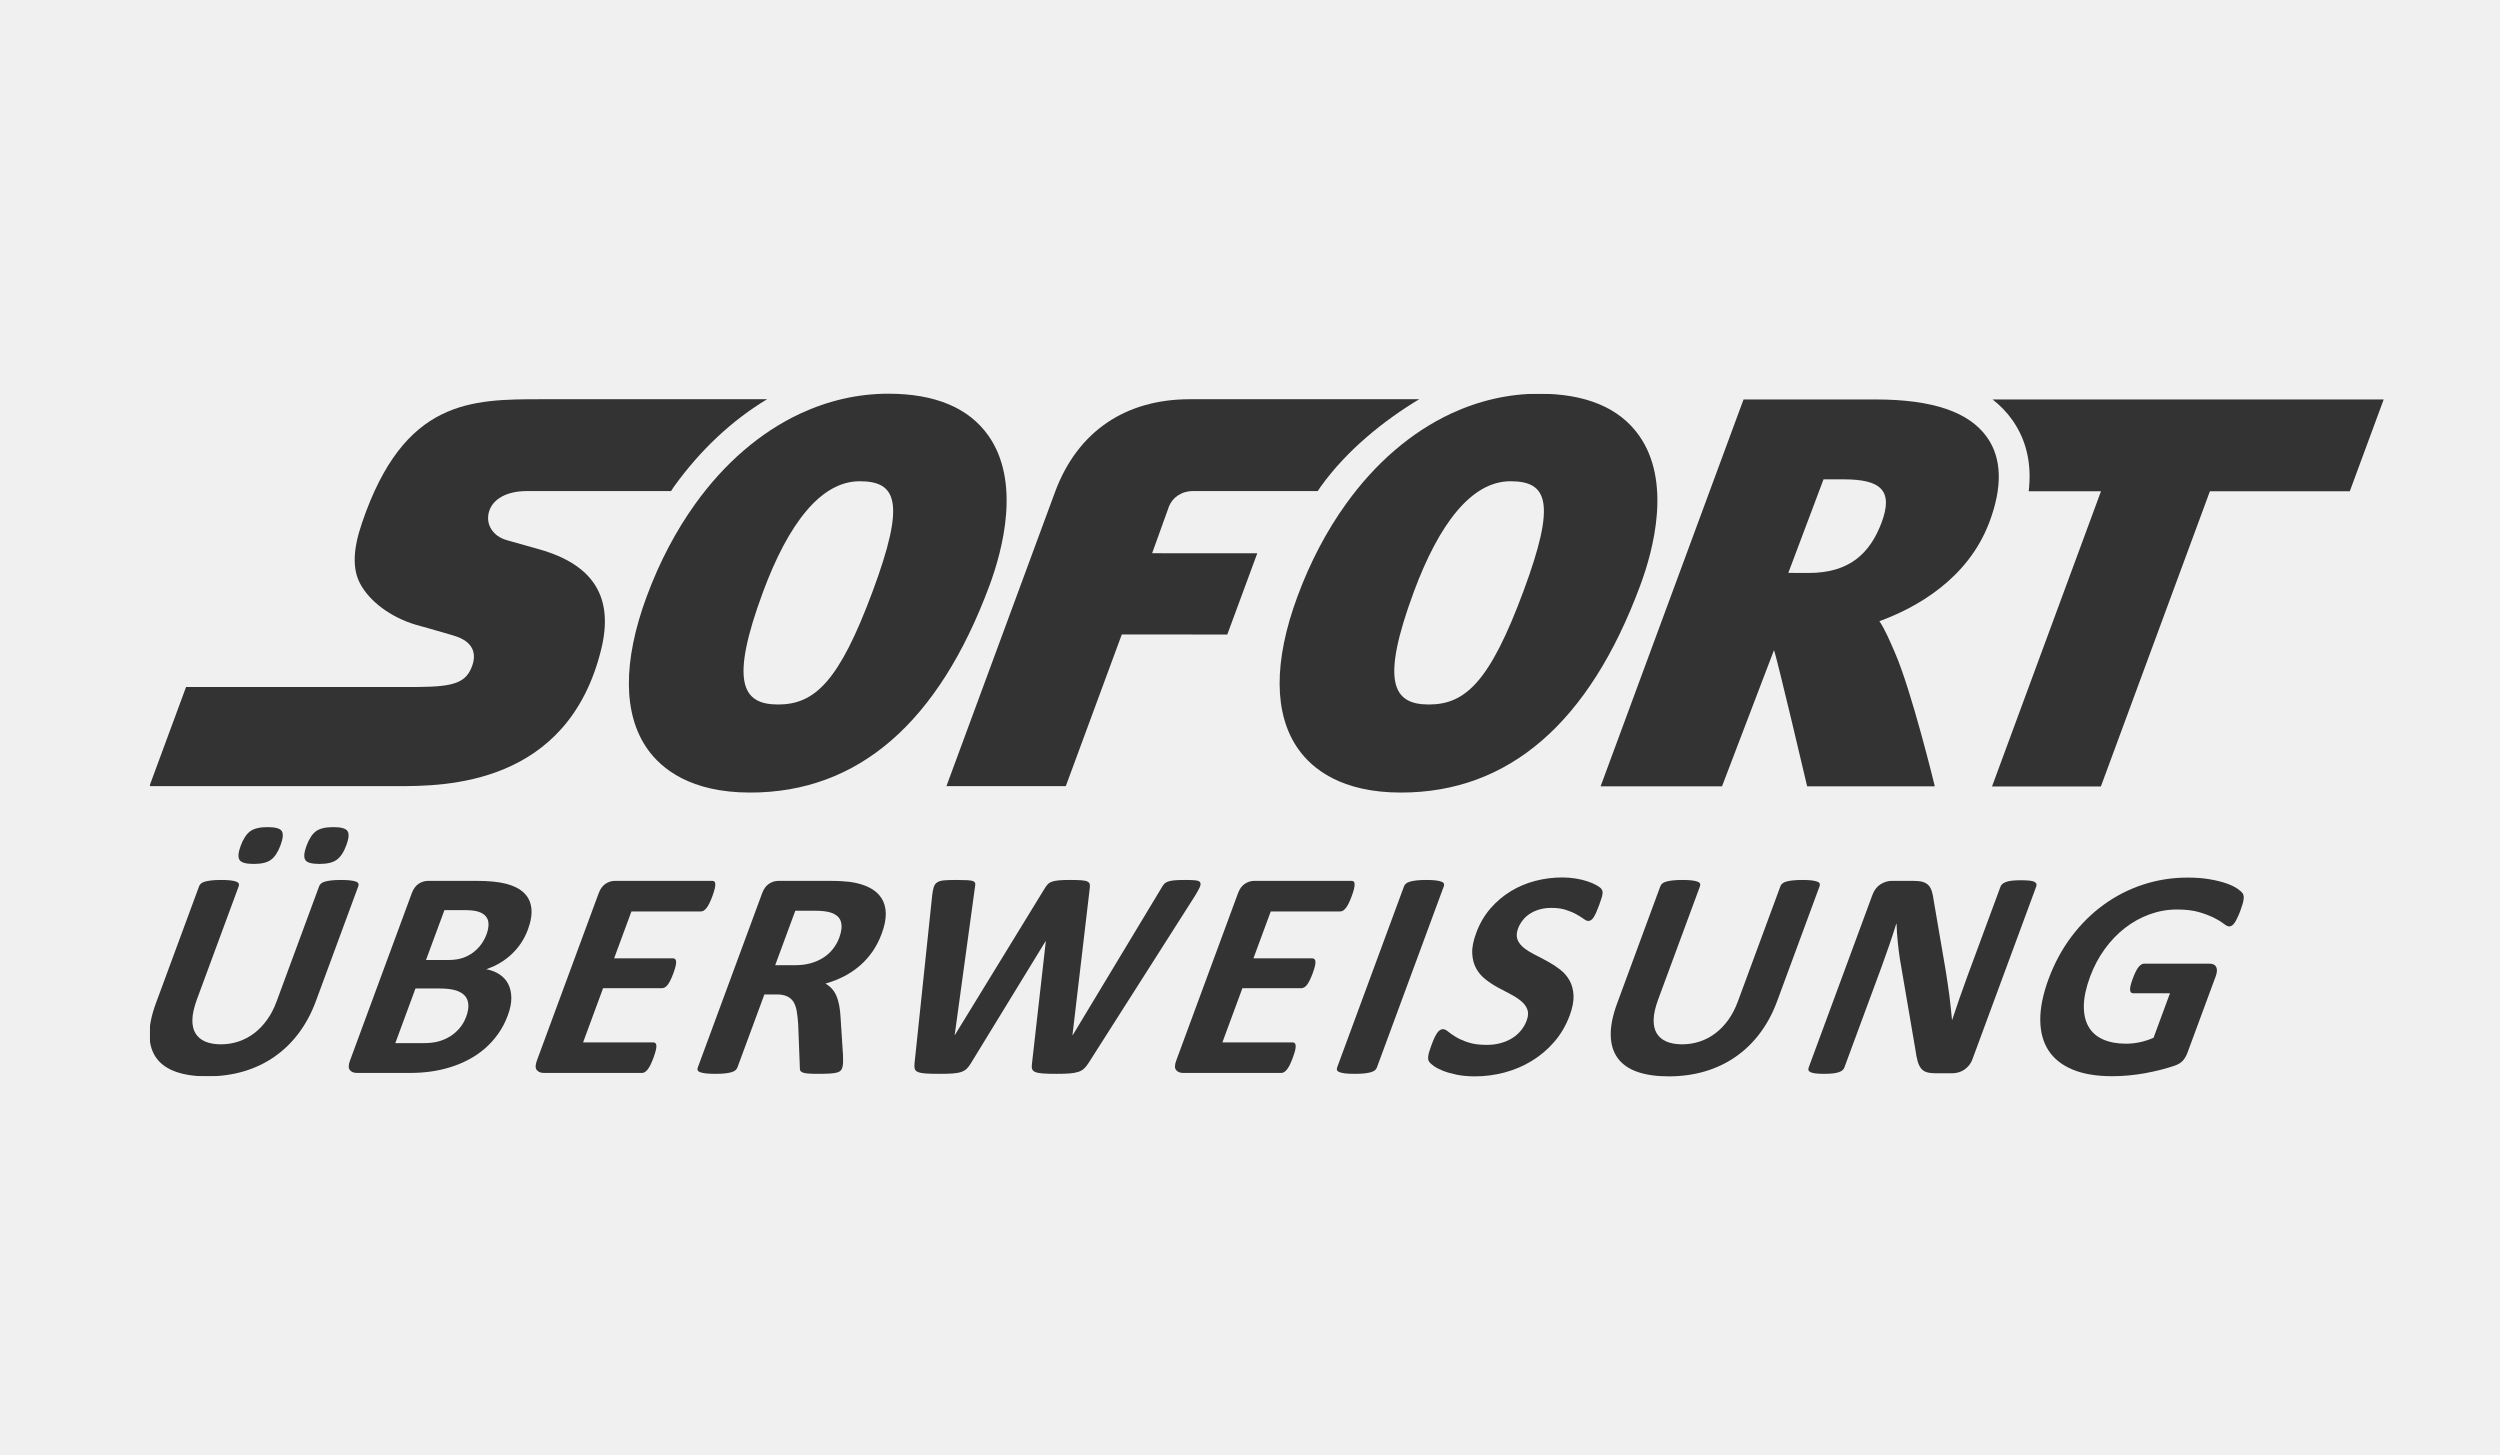
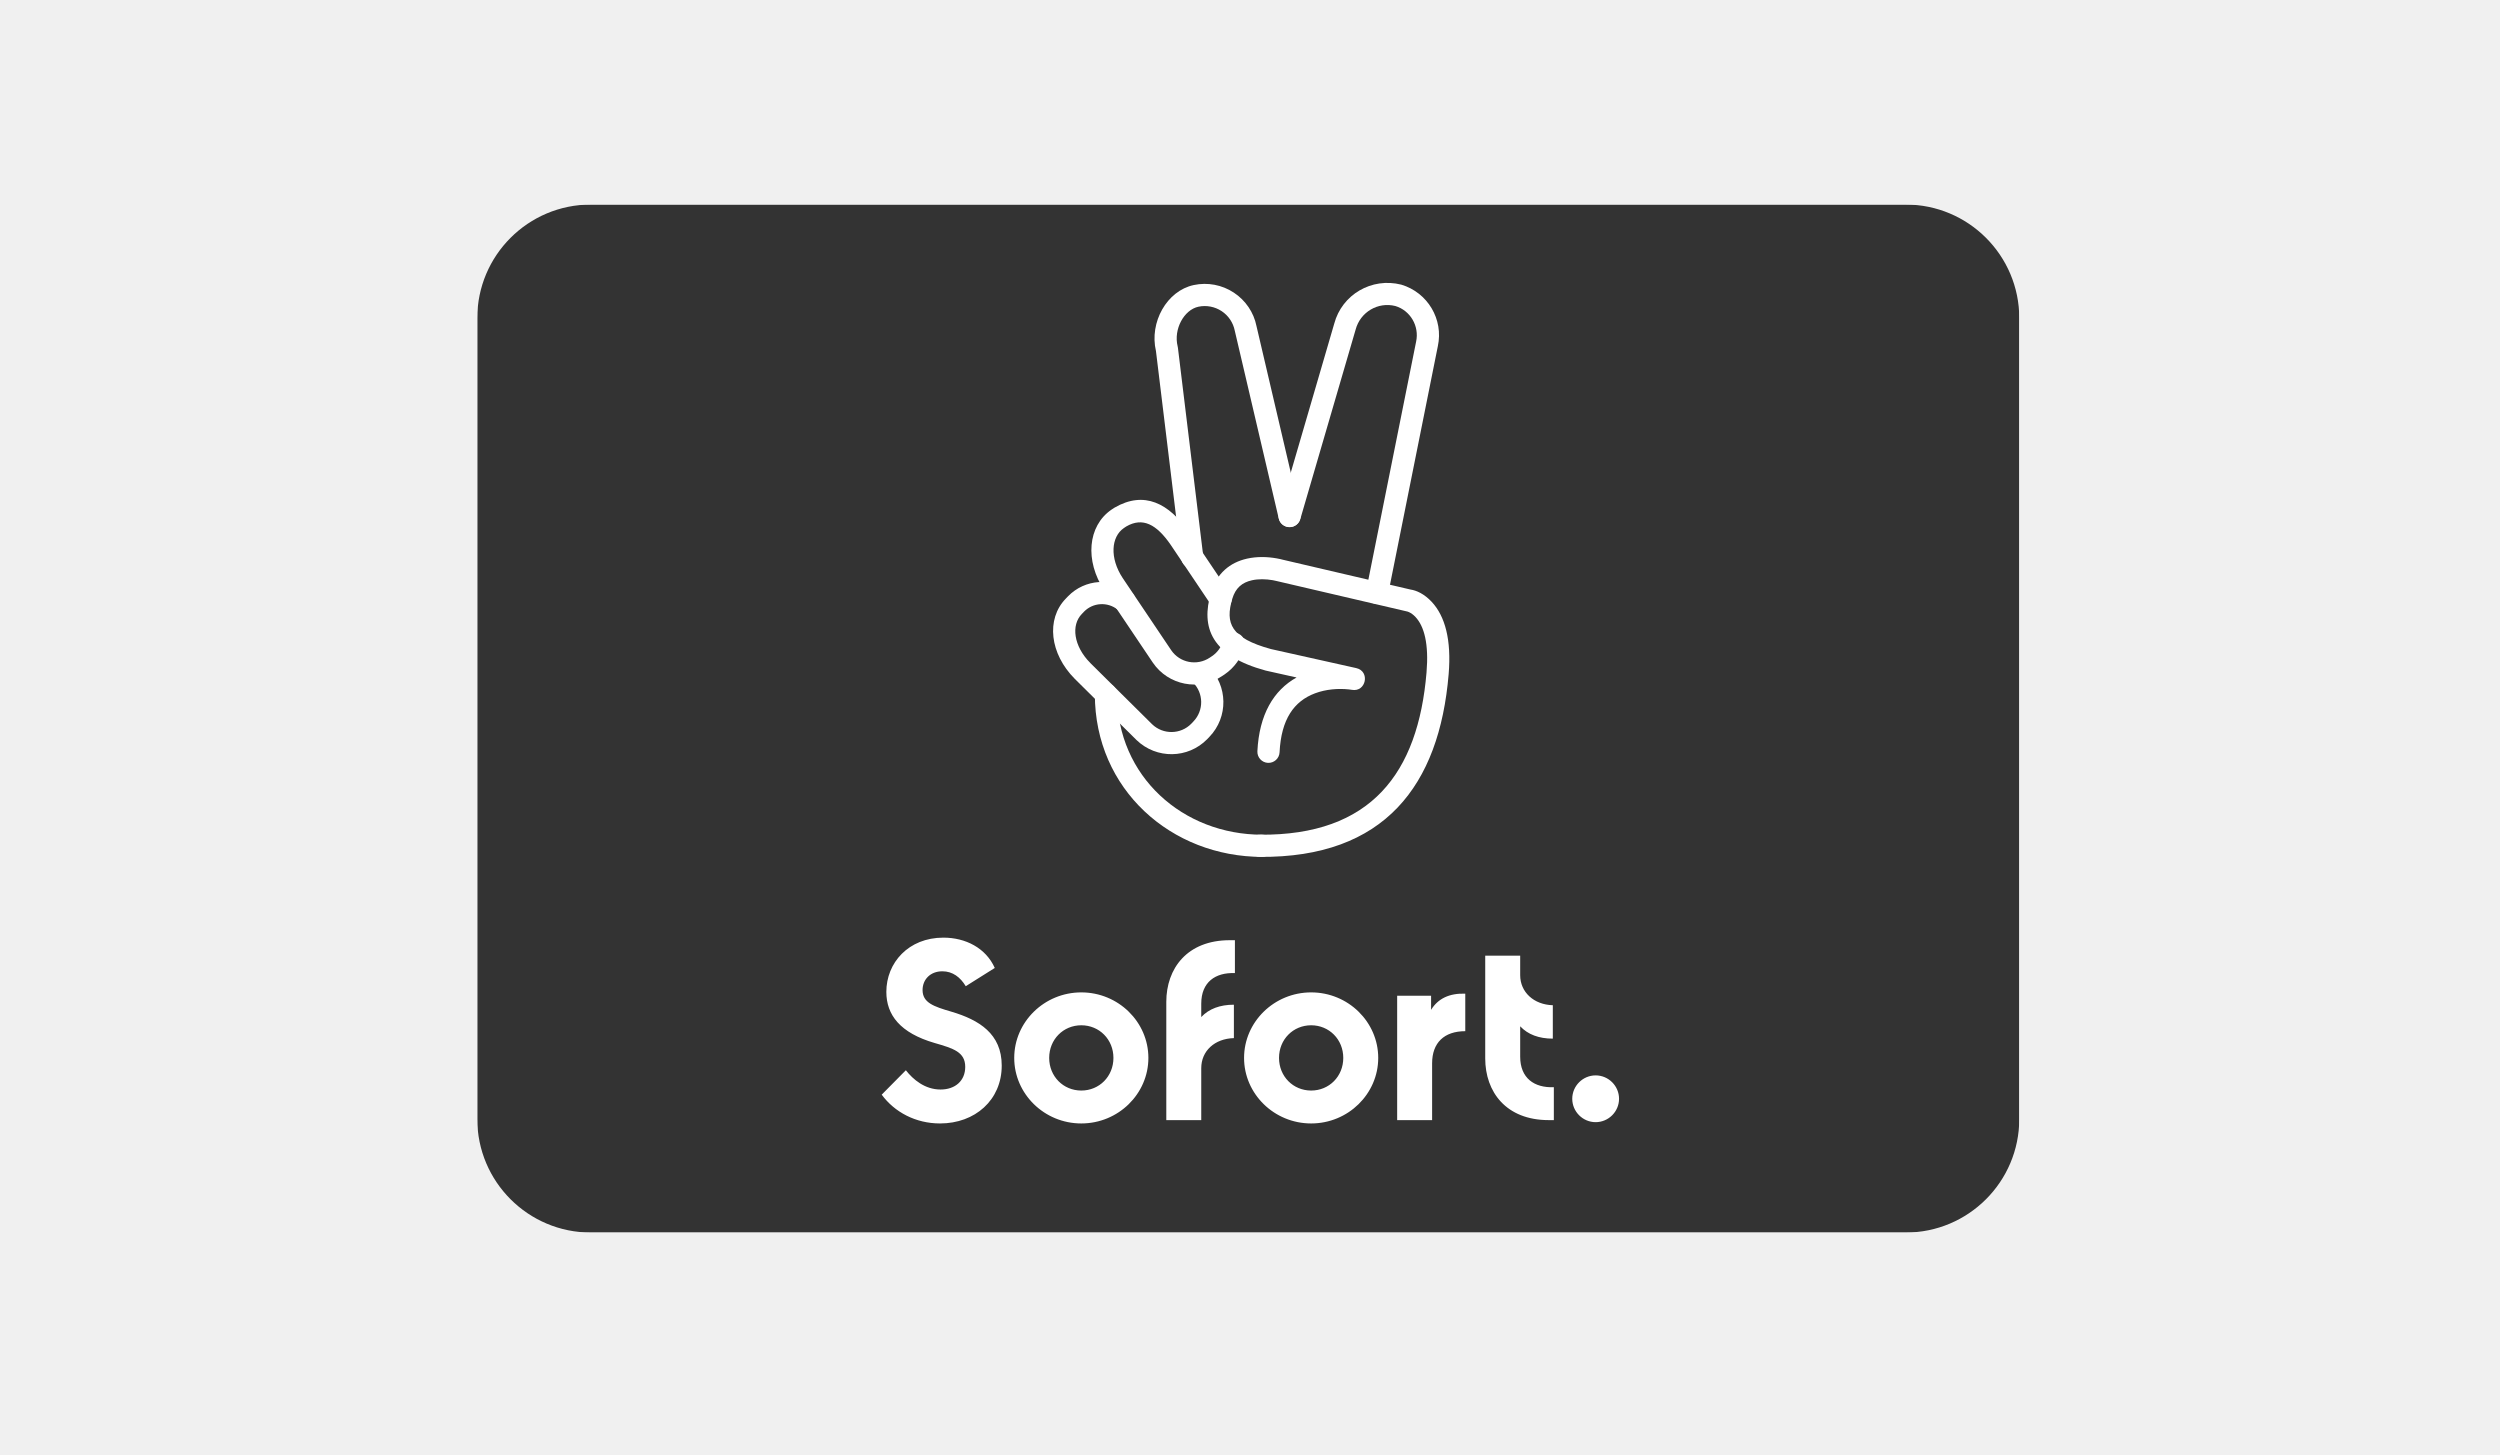
<svg xmlns="http://www.w3.org/2000/svg" xmlns:xlink="http://www.w3.org/1999/xlink" width="110px" height="64px" viewBox="0 0 110 64" version="1.1">
  <defs>
-     <polygon id="path-1" points="0.021 0.043 98.308 0.043 98.308 30.08 0.021 30.08" />
-     <polygon id="path-3" points="0.021 0.043 98.308 0.043 98.308 30.08 0.021 30.08" />
-     <polygon id="path-5" points="0.021 0.043 98.308 0.043 98.308 30.08 0.021 30.08" />
-     <polygon id="path-7" points="0.021 0.043 98.308 0.043 98.308 30.08 0.021 30.08" />
+     <rect id="path-1" x="0" y="0" width="67.848" height="45.232" rx="5" />
  </defs>
  <g id="Others" stroke="none" stroke-width="1" fill="none" fill-rule="evenodd">
    <g id="sofort-dark">
-       <g id="sofort" transform="translate(6.575, 17.28)">
-         <path d="M81.098,0.296 C81.436,0.56 81.727,0.86 81.97,1.204 C82.591,2.087 82.829,3.135 82.688,4.337 L85.868,4.337 L81.074,17.324 L85.864,17.324 L90.66,4.337 L96.815,4.337 L98.308,0.296 L81.098,0.296" id="Fill-1" fill="#333333" />
-         <g id="Group-5">
-           <g id="Fill-2-Clipped">
-             <mask id="mask-2" fill="white">
-               <use xlink:href="#path-1" />
-             </mask>
-             <g id="path-1" />
-             <path d="M76.21,5.726 C75.697,7.088 74.776,7.929 73.024,7.929 L73.017,7.929 L72.111,7.927 L73.66,3.811 L74.542,3.811 C76.154,3.811 76.756,4.276 76.21,5.726 L76.21,5.726 Z M80.858,1.965 C80.07,0.847 78.467,0.298 75.955,0.296 L70.141,0.296 L63.851,17.32 L69.193,17.32 L71.48,11.328 C71.592,11.574 72.94,17.32 72.94,17.32 L78.557,17.32 C78.557,17.32 77.535,13.098 76.783,11.392 C76.591,10.955 76.389,10.463 76.12,10.052 C77.706,9.471 80.005,8.223 80.957,5.696 C81.542,4.142 81.508,2.887 80.858,1.965 L80.858,1.965 Z" id="Fill-2" fill="#333333" mask="url(#mask-2)" />
-           </g>
-           <g id="Fill-4-Clipped">
-             <mask id="mask-4" fill="white">
-               <use xlink:href="#path-3" />
-             </mask>
-             <g id="path-1" />
-             <path d="M27.177,0.286 L17.273,0.286 C15.711,0.286 14.195,0.286 12.835,0.966 C11.476,1.646 10.277,3.006 9.353,5.727 C9.153,6.312 9.047,6.815 9.033,7.253 C9.019,7.692 9.096,8.065 9.265,8.389 C9.473,8.784 9.809,9.157 10.231,9.47 C10.653,9.784 11.158,10.04 11.701,10.203 C11.722,10.208 12.008,10.289 12.354,10.386 C12.699,10.484 13.103,10.601 13.358,10.677 C13.508,10.722 13.672,10.781 13.821,10.869 C13.971,10.957 14.104,11.074 14.189,11.236 C14.244,11.344 14.274,11.461 14.277,11.587 C14.281,11.714 14.259,11.851 14.208,11.995 C14.082,12.365 13.889,12.603 13.523,12.749 C13.158,12.894 12.62,12.941 11.803,12.947 L1.612,12.947 L0,17.31 L10.909,17.31 C11.936,17.31 13.813,17.31 15.616,16.554 C17.42,15.799 19.15,14.289 19.883,11.269 C20.158,10.134 20.073,9.209 19.621,8.483 C19.168,7.757 18.35,7.23 17.159,6.892 C17.159,6.892 16.892,6.816 16.577,6.728 C16.265,6.639 15.904,6.538 15.719,6.485 C15.414,6.399 15.18,6.225 15.041,6.003 C14.903,5.783 14.861,5.514 14.94,5.239 C15.022,4.954 15.22,4.726 15.506,4.569 C15.793,4.413 16.17,4.327 16.61,4.327 L22.951,4.327 C22.996,4.263 23.036,4.194 23.081,4.131 C24.24,2.516 25.641,1.209 27.177,0.286" id="Fill-4" fill="#333333" mask="url(#mask-4)" />
+       <g id="sofort" transform="translate(21, 9)">
+         <g id="Clipped">
+           <mask id="mask-2" fill="white">
+             <use xlink:href="#path-1" />
+           </mask>
+           <g id="-now-a" />
+           <g id="Group" mask="url(#mask-2)" fill-rule="nonzero" fill="#333333">
+             <rect id="Rectangle-path" x="0" y="0" width="67.848" height="45.232" />
          </g>
        </g>
-         <path d="M31.829,8.719 C30.349,12.713 29.274,13.718 27.657,13.718 L27.654,13.718 C26.079,13.716 25.527,12.734 27,8.759 C28.102,5.792 29.527,3.895 31.252,3.895 L31.253,3.895 C32.894,3.896 33.27,4.834 31.829,8.719 L31.829,8.719 Z M36.909,1.881 C36.046,0.663 34.569,0.044 32.513,0.043 C31.168,0.043 29.864,0.348 28.64,0.916 C26.89,1.732 25.304,3.094 24.009,4.901 C23.168,6.074 22.448,7.433 21.884,8.954 C20.821,11.823 20.832,14.152 21.92,15.687 C22.536,16.554 23.817,17.59 26.422,17.593 L26.431,17.593 C31.177,17.593 34.72,14.527 36.963,8.481 C37.555,6.881 38.337,3.896 36.909,1.881 L36.909,1.881 Z" id="Fill-6" fill="#333333" />
-         <path d="M55.871,0.286 L45.777,0.286 C42.955,0.286 40.854,1.693 39.862,4.327 L35.068,17.31 L40.32,17.31 L42.784,10.636 L47.425,10.639 L48.745,7.065 L44.119,7.062 L44.864,4.992 C45.019,4.621 45.39,4.326 45.933,4.326 C46.236,4.326 49.643,4.327 51.406,4.328 C51.452,4.264 51.492,4.194 51.537,4.131 C52.695,2.516 54.335,1.209 55.871,0.286" id="Fill-7" fill="#333333" />
-         <g id="Group-11">
-           <g id="Fill-8-Clipped">
-             <mask id="mask-6" fill="white">
-               <use xlink:href="#path-5" />
-             </mask>
-             <g id="path-3" />
-             <path d="M60.462,8.719 C58.982,12.713 57.908,13.718 56.291,13.718 L56.288,13.718 C54.711,13.716 54.161,12.734 55.634,8.759 C56.734,5.792 58.161,3.895 59.885,3.895 L59.888,3.895 C61.527,3.896 61.903,4.834 60.462,8.719 L60.462,8.719 Z M65.542,1.881 C64.678,0.663 63.202,0.044 61.145,0.043 C59.802,0.043 58.497,0.348 57.274,0.916 C55.524,1.732 53.938,3.094 52.643,4.901 C51.801,6.074 51.081,7.433 50.517,8.954 C49.453,11.823 49.466,14.152 50.554,15.687 C51.17,16.554 52.45,17.59 55.057,17.593 L55.064,17.593 C59.811,17.593 63.354,14.527 65.595,8.481 C66.19,6.881 66.97,3.896 65.542,1.881 L65.542,1.881 Z" id="Fill-8" fill="#333333" mask="url(#mask-6)" />
-           </g>
-           <g id="Fill-10-Clipped">
-             <mask id="mask-8" fill="white">
-               <use xlink:href="#path-7" />
-             </mask>
-             <g id="path-3" />
-             <path d="M8.664,19.91 C8.551,20.215 8.41,20.428 8.242,20.55 C8.073,20.673 7.819,20.733 7.478,20.733 C7.138,20.733 6.931,20.675 6.857,20.557 C6.784,20.439 6.802,20.233 6.911,19.936 C7.025,19.628 7.165,19.413 7.331,19.292 C7.497,19.174 7.749,19.113 8.09,19.113 C8.43,19.113 8.638,19.171 8.715,19.286 C8.792,19.402 8.775,19.61 8.664,19.91 L8.664,19.91 Z M5.768,19.91 C5.655,20.215 5.515,20.428 5.349,20.55 C5.182,20.673 4.929,20.733 4.589,20.733 C4.249,20.733 4.041,20.675 3.965,20.557 C3.889,20.439 3.906,20.233 4.015,19.936 C4.129,19.628 4.271,19.413 4.438,19.292 C4.606,19.174 4.858,19.113 5.194,19.113 C5.538,19.113 5.748,19.171 5.822,19.286 C5.897,19.402 5.879,19.61 5.768,19.91 L5.768,19.91 Z M7.319,26.782 C7.128,27.3 6.879,27.764 6.573,28.173 C6.268,28.583 5.912,28.929 5.507,29.211 C5.103,29.495 4.652,29.71 4.155,29.858 C3.658,30.005 3.123,30.08 2.549,30.08 C2.01,30.08 1.55,30.014 1.172,29.881 C0.792,29.748 0.504,29.546 0.307,29.276 C0.111,29.006 0.009,28.67 0,28.267 C-0.007,27.865 0.088,27.394 0.288,26.854 L2.186,21.713 C2.203,21.67 2.23,21.63 2.269,21.596 C2.308,21.561 2.366,21.532 2.443,21.511 C2.52,21.489 2.616,21.471 2.731,21.458 C2.846,21.445 2.99,21.438 3.162,21.438 C3.33,21.438 3.467,21.445 3.572,21.458 C3.678,21.471 3.76,21.489 3.818,21.511 C3.877,21.532 3.914,21.561 3.929,21.596 C3.945,21.63 3.946,21.67 3.929,21.713 L2.086,26.703 C1.963,27.039 1.897,27.33 1.89,27.575 C1.883,27.822 1.929,28.025 2.026,28.186 C2.124,28.347 2.266,28.468 2.455,28.549 C2.644,28.629 2.873,28.67 3.143,28.67 C3.417,28.67 3.677,28.628 3.924,28.545 C4.171,28.462 4.4,28.342 4.608,28.183 C4.817,28.024 5.006,27.828 5.173,27.595 C5.341,27.362 5.48,27.097 5.589,26.801 L7.468,21.713 C7.484,21.67 7.511,21.63 7.551,21.596 C7.59,21.561 7.647,21.532 7.721,21.511 C7.796,21.489 7.892,21.471 8.009,21.458 C8.127,21.445 8.269,21.438 8.437,21.438 C8.605,21.438 8.741,21.445 8.844,21.458 C8.948,21.471 9.029,21.489 9.087,21.511 C9.146,21.532 9.181,21.561 9.194,21.596 C9.208,21.63 9.207,21.67 9.191,21.713 L7.319,26.782 L7.319,26.782 Z" id="Fill-10" fill="#333333" mask="url(#mask-8)" />
-           </g>
+         <path d="M20.362,40.432 C21.9,40.432 23.076,39.403 23.076,37.887 C23.076,36.485 22.081,35.875 20.859,35.513 C20.079,35.286 19.593,35.117 19.593,34.563 C19.593,34.099 19.932,33.737 20.464,33.737 C20.916,33.737 21.255,33.997 21.493,34.393 L22.77,33.59 C22.375,32.708 21.481,32.256 20.509,32.256 C18.971,32.256 17.999,33.364 17.999,34.642 C17.999,35.66 18.609,36.451 20.124,36.892 C20.95,37.13 21.47,37.288 21.47,37.944 C21.47,38.554 21.029,38.939 20.384,38.939 C19.695,38.939 19.175,38.498 18.858,38.091 L17.795,39.165 C18.36,39.934 19.288,40.432 20.362,40.432 Z M26.577,40.432 C24.949,40.432 23.626,39.131 23.626,37.548 C23.626,35.965 24.949,34.665 26.577,34.665 C28.206,34.665 29.529,35.965 29.529,37.548 C29.529,39.131 28.206,40.432 26.577,40.432 Z M26.577,38.984 C27.369,38.984 27.991,38.362 27.991,37.548 C27.991,36.734 27.369,36.112 26.577,36.112 C25.786,36.112 25.164,36.734 25.164,37.548 C25.164,38.362 25.786,38.984 26.577,38.984 Z M33.336,33.816 L33.336,32.369 L33.11,32.369 C31.233,32.369 30.317,33.613 30.317,35.083 L30.317,40.285 L31.855,40.285 L31.855,38 C31.855,37.243 32.443,36.7 33.291,36.677 L33.291,35.207 C32.68,35.207 32.194,35.388 31.855,35.75 L31.855,35.162 C31.855,34.212 32.476,33.783 33.336,33.816 Z M36.691,40.432 C35.062,40.432 33.739,39.131 33.739,37.548 C33.739,35.965 35.062,34.665 36.691,34.665 C38.319,34.665 39.642,35.965 39.642,37.548 C39.642,39.131 38.319,40.432 36.691,40.432 Z M36.691,38.984 C37.482,38.984 38.104,38.362 38.104,37.548 C38.104,36.734 37.482,36.112 36.691,36.112 C35.899,36.112 35.277,36.734 35.277,37.548 C35.277,38.362 35.899,38.984 36.691,38.984 Z M41.968,35.433 L41.968,34.812 L40.475,34.812 L40.475,40.285 L42.013,40.285 L42.013,37.786 C42.013,36.881 42.544,36.372 43.472,36.372 L43.472,34.721 C42.77,34.698 42.273,34.936 41.968,35.433 Z M45.888,37.492 L45.888,36.157 C46.227,36.519 46.713,36.7 47.324,36.7 L47.324,35.23 C46.487,35.207 45.888,34.653 45.888,33.907 L45.888,33.048 L44.35,33.048 L44.35,37.571 C44.35,39.041 45.266,40.285 47.143,40.285 L47.369,40.285 L47.369,38.837 C46.51,38.871 45.888,38.441 45.888,37.492 Z M49.208,40.375 C49.774,40.375 50.238,39.911 50.238,39.346 C50.238,38.781 49.774,38.317 49.208,38.317 C48.643,38.317 48.179,38.781 48.179,39.346 C48.179,39.911 48.643,40.375 49.208,40.375 Z" id="Shape" fill="#FFFFFF" fill-rule="nonzero" />
+         <g id="Group" transform="translate(24.73616, 2.82699)" fill-rule="nonzero" fill="#FFFFFF">
+           <path d="M6.75,18.196 C7.229,18.667 7.239,19.435 6.773,19.919 L6.68,20.017 C6.213,20.494 5.441,20.506 4.956,20.039 L2.242,17.35 C1.495,16.6 1.388,15.676 1.864,15.188 L1.959,15.088 C2.351,14.685 2.989,14.642 3.435,14.993 C3.647,15.159 3.954,15.123 4.121,14.911 C4.287,14.7 4.251,14.393 4.039,14.226 C3.2,13.566 1.998,13.646 1.255,14.412 L1.16,14.511 C0.279,15.416 0.456,16.94 1.553,18.041 L4.273,20.737 C5.15,21.581 6.536,21.56 7.382,20.695 L7.478,20.594 C8.314,19.727 8.296,18.347 7.435,17.5 C7.243,17.311 6.934,17.314 6.745,17.506 C6.556,17.698 6.558,18.007 6.75,18.196 Z M5.126,3.62 L6.237,12.753 C6.269,13.021 6.513,13.211 6.78,13.179 C7.048,13.146 7.239,12.903 7.206,12.636 L6.092,3.474 L6.081,3.415 C5.891,2.655 6.363,1.804 6.993,1.669 C7.346,1.594 7.714,1.664 8.015,1.862 C8.316,2.06 8.524,2.371 8.594,2.725 L10.528,10.987 C10.589,11.25 10.852,11.412 11.114,11.351 C11.377,11.29 11.54,11.027 11.479,10.765 L9.549,2.52 C9.432,1.926 9.072,1.39 8.552,1.048 C8.033,0.705 7.398,0.585 6.789,0.715 C5.605,0.967 4.828,2.354 5.126,3.62 Z" id="Shape" />
+           <path d="M15.333,14.353 L17.529,3.404 C17.784,2.226 17.083,1.043 15.919,0.697 C14.616,0.368 13.31,1.135 12.97,2.414 L10.539,10.744 C10.463,11.003 10.612,11.274 10.871,11.349 C11.13,11.424 11.401,11.276 11.476,11.017 L13.911,2.676 C14.117,1.902 14.895,1.445 15.66,1.638 C16.315,1.833 16.721,2.518 16.573,3.205 L14.375,14.161 C14.322,14.425 14.494,14.682 14.758,14.735 C15.022,14.788 15.28,14.617 15.333,14.353 Z M9.802,24.9 C6.321,24.9 3.414,22.347 3.414,18.718 C3.414,18.449 3.195,18.23 2.926,18.23 C2.656,18.23 2.437,18.449 2.437,18.718 C2.437,22.916 5.808,25.876 9.802,25.876 C10.072,25.876 10.29,25.657 10.29,25.388 C10.29,25.119 10.072,24.9 9.802,24.9 Z M8.08,16.366 C8.004,16.64 7.834,16.878 7.6,17.038 L7.496,17.108 C6.934,17.485 6.175,17.339 5.796,16.781 L3.661,13.605 C3.079,12.721 3.155,11.791 3.715,11.407 L3.82,11.337 C4.539,10.92 5.15,11.236 5.778,12.151 L7.563,14.808 C7.713,15.032 8.017,15.091 8.24,14.941 C8.464,14.791 8.524,14.488 8.374,14.264 L6.586,11.603 C5.703,10.317 4.609,9.751 3.304,10.509 L3.168,10.598 C2.119,11.318 1.993,12.848 2.848,14.145 L4.987,17.327 C5.67,18.331 7.033,18.594 8.039,17.918 L8.147,17.846 C8.576,17.552 8.884,17.122 9.021,16.627 C9.093,16.368 8.941,16.099 8.681,16.027 C8.421,15.955 8.152,16.107 8.08,16.366 Z" id="Shape" />
+           <path d="M11.313,17.982 C10.299,18.548 9.668,19.615 9.589,21.228 C9.576,21.497 9.784,21.726 10.053,21.739 C10.323,21.752 10.552,21.544 10.565,21.275 C10.636,19.814 11.204,19.026 12.122,18.68 C12.614,18.495 13.149,18.458 13.62,18.508 C13.683,18.515 13.725,18.521 13.742,18.525 C14.371,18.642 14.562,17.708 13.938,17.569 L10.184,16.731 C8.426,16.25 8.161,15.6 8.486,14.516 C8.627,14.044 8.915,13.801 9.351,13.705 C9.638,13.641 9.961,13.649 10.268,13.702 C10.357,13.718 10.419,13.733 10.447,13.741 L16.146,15.071 C16.183,15.078 16.21,15.085 16.257,15.106 C16.351,15.149 16.449,15.218 16.545,15.32 C16.927,15.728 17.138,16.497 17.031,17.761 C16.659,22.192 14.593,24.943 9.696,24.9 C9.427,24.898 9.206,25.114 9.204,25.384 C9.201,25.653 9.418,25.873 9.688,25.876 C15.191,25.924 17.594,22.724 18.004,17.843 C18.132,16.324 17.847,15.282 17.258,14.653 C16.933,14.306 16.59,14.151 16.327,14.113 L10.692,12.797 C10.657,12.786 10.561,12.763 10.436,12.741 C10.014,12.667 9.57,12.657 9.139,12.752 C8.375,12.922 7.798,13.406 7.551,14.237 C7.081,15.801 7.583,17.031 9.948,17.677 L11.313,17.982 Z" id="Shape" />
        </g>
-         <path d="M14.831,23.836 C14.893,23.666 14.922,23.514 14.92,23.379 C14.917,23.244 14.878,23.132 14.805,23.042 C14.731,22.953 14.624,22.884 14.48,22.837 C14.337,22.789 14.13,22.765 13.861,22.765 L12.98,22.765 L12.169,24.96 L13.143,24.96 C13.395,24.96 13.606,24.93 13.778,24.871 C13.951,24.813 14.105,24.732 14.242,24.63 C14.379,24.527 14.497,24.407 14.597,24.271 C14.696,24.133 14.774,23.989 14.831,23.836 L14.831,23.836 Z M13.938,27.454 C14.01,27.258 14.042,27.083 14.033,26.928 C14.024,26.774 13.974,26.644 13.885,26.54 C13.795,26.436 13.661,26.355 13.484,26.298 C13.305,26.242 13.057,26.213 12.739,26.213 L11.706,26.213 L10.819,28.617 L12.078,28.617 C12.32,28.617 12.533,28.592 12.717,28.543 C12.902,28.492 13.073,28.418 13.231,28.32 C13.388,28.222 13.528,28.1 13.651,27.954 C13.773,27.808 13.869,27.642 13.938,27.454 L13.938,27.454 Z M15.769,27.396 C15.658,27.696 15.516,27.968 15.341,28.212 C15.167,28.456 14.971,28.672 14.755,28.859 C14.537,29.046 14.301,29.207 14.046,29.342 C13.791,29.477 13.523,29.588 13.244,29.675 C12.964,29.762 12.677,29.827 12.381,29.868 C12.085,29.909 11.764,29.93 11.42,29.93 L9.14,29.93 C8.995,29.93 8.887,29.887 8.819,29.802 C8.751,29.717 8.753,29.58 8.824,29.388 L11.544,22.02 C11.615,21.828 11.716,21.69 11.847,21.605 C11.978,21.52 12.116,21.478 12.261,21.478 L14.416,21.478 C14.941,21.478 15.37,21.522 15.702,21.608 C16.034,21.696 16.293,21.827 16.478,22.004 C16.662,22.18 16.771,22.403 16.804,22.673 C16.837,22.943 16.786,23.261 16.65,23.627 C16.574,23.832 16.477,24.024 16.357,24.206 C16.237,24.386 16.1,24.55 15.944,24.698 C15.787,24.846 15.614,24.977 15.424,25.09 C15.234,25.203 15.032,25.295 14.816,25.364 C15.043,25.407 15.238,25.484 15.404,25.593 C15.569,25.702 15.696,25.842 15.785,26.014 C15.874,26.186 15.92,26.388 15.924,26.618 C15.927,26.849 15.875,27.109 15.769,27.396 L15.769,27.396 Z" id="Fill-12" fill="#333333" />
-         <path d="M22.179,29.258 C22.132,29.384 22.088,29.489 22.046,29.574 C22.003,29.659 21.961,29.728 21.919,29.78 C21.878,29.832 21.836,29.87 21.795,29.894 C21.753,29.918 21.712,29.93 21.671,29.93 L17.364,29.93 C17.219,29.93 17.112,29.887 17.044,29.802 C16.975,29.717 16.977,29.58 17.047,29.388 L19.768,22.02 C19.839,21.828 19.94,21.69 20.071,21.605 C20.201,21.52 20.34,21.478 20.486,21.478 L24.767,21.478 C24.807,21.478 24.838,21.489 24.86,21.511 C24.884,21.532 24.896,21.571 24.898,21.624 C24.901,21.679 24.891,21.75 24.87,21.834 C24.85,21.919 24.816,22.026 24.768,22.157 C24.722,22.279 24.679,22.383 24.637,22.467 C24.594,22.552 24.552,22.621 24.511,22.673 C24.469,22.725 24.429,22.763 24.389,22.788 C24.349,22.811 24.31,22.823 24.27,22.823 L21.208,22.823 L20.446,24.887 L23.037,24.887 C23.077,24.887 23.109,24.9 23.133,24.923 C23.157,24.947 23.171,24.985 23.175,25.034 C23.179,25.085 23.17,25.152 23.149,25.237 C23.129,25.322 23.097,25.425 23.052,25.547 C23.005,25.674 22.961,25.778 22.919,25.861 C22.878,25.943 22.837,26.01 22.796,26.06 C22.756,26.11 22.715,26.146 22.674,26.168 C22.632,26.189 22.592,26.2 22.552,26.2 L19.961,26.2 L19.081,28.585 L22.169,28.585 C22.209,28.585 22.241,28.597 22.265,28.62 C22.289,28.644 22.303,28.682 22.306,28.734 C22.308,28.787 22.3,28.856 22.279,28.941 C22.258,29.025 22.225,29.131 22.179,29.258" id="Fill-13" fill="#333333" />
-         <path d="M30.355,23.973 C30.457,23.694 30.481,23.459 30.423,23.268 C30.365,23.076 30.206,22.941 29.942,22.862 C29.862,22.841 29.769,22.823 29.661,22.811 C29.553,22.798 29.4,22.791 29.201,22.791 L28.419,22.791 L27.534,25.188 L28.422,25.188 C28.669,25.188 28.896,25.159 29.104,25.1 C29.311,25.041 29.495,24.959 29.659,24.852 C29.822,24.745 29.962,24.618 30.079,24.469 C30.195,24.321 30.287,24.156 30.355,23.973 L30.355,23.973 Z M30.483,29.707 C30.465,29.756 30.442,29.796 30.412,29.829 C30.382,29.861 30.331,29.888 30.256,29.911 C30.181,29.932 30.079,29.947 29.948,29.956 C29.817,29.964 29.64,29.969 29.419,29.969 C29.234,29.969 29.087,29.964 28.98,29.956 C28.873,29.947 28.791,29.931 28.736,29.907 C28.681,29.883 28.647,29.852 28.634,29.816 C28.621,29.779 28.616,29.734 28.618,29.682 L28.546,27.794 C28.532,27.581 28.511,27.391 28.484,27.226 C28.456,27.06 28.409,26.922 28.343,26.811 C28.275,26.7 28.18,26.617 28.061,26.56 C27.94,26.503 27.787,26.475 27.601,26.475 L27.058,26.475 L25.869,29.695 C25.853,29.739 25.824,29.777 25.782,29.813 C25.741,29.847 25.683,29.875 25.609,29.897 C25.535,29.919 25.44,29.937 25.324,29.95 C25.209,29.962 25.065,29.969 24.893,29.969 C24.725,29.969 24.587,29.962 24.48,29.95 C24.372,29.937 24.288,29.919 24.231,29.897 C24.172,29.875 24.137,29.847 24.122,29.813 C24.109,29.777 24.11,29.739 24.126,29.695 L26.96,22.02 C27.031,21.828 27.132,21.69 27.263,21.605 C27.393,21.52 27.532,21.478 27.677,21.478 L29.898,21.478 C30.123,21.478 30.307,21.483 30.449,21.491 C30.592,21.5 30.721,21.511 30.835,21.524 C31.162,21.571 31.442,21.655 31.674,21.772 C31.907,21.89 32.085,22.043 32.207,22.233 C32.329,22.422 32.393,22.646 32.4,22.905 C32.405,23.164 32.346,23.461 32.222,23.797 C32.118,24.08 31.986,24.338 31.827,24.571 C31.668,24.804 31.484,25.012 31.276,25.194 C31.066,25.377 30.833,25.537 30.576,25.672 C30.318,25.806 30.042,25.915 29.746,25.998 C29.852,26.059 29.945,26.132 30.025,26.22 C30.106,26.307 30.173,26.412 30.226,26.537 C30.28,26.66 30.322,26.803 30.351,26.961 C30.38,27.121 30.401,27.3 30.411,27.501 L30.518,29.166 C30.523,29.331 30.522,29.452 30.516,29.528 C30.511,29.604 30.499,29.665 30.483,29.707 L30.483,29.707 Z" id="Fill-14" fill="#333333" />
-         <path d="M41.321,29.492 C41.256,29.597 41.188,29.681 41.117,29.744 C41.049,29.807 40.961,29.855 40.856,29.887 C40.751,29.92 40.623,29.942 40.474,29.953 C40.325,29.964 40.137,29.969 39.911,29.969 C39.66,29.969 39.46,29.964 39.311,29.953 C39.163,29.942 39.05,29.92 38.974,29.887 C38.897,29.855 38.852,29.807 38.835,29.744 C38.818,29.681 38.818,29.597 38.835,29.492 L39.441,24.136 L39.428,24.136 L36.151,29.492 C36.091,29.593 36.031,29.675 35.968,29.737 C35.905,29.801 35.823,29.85 35.725,29.884 C35.626,29.919 35.499,29.942 35.347,29.953 C35.196,29.964 34.999,29.969 34.755,29.969 C34.5,29.969 34.297,29.964 34.149,29.953 C34,29.942 33.888,29.92 33.811,29.887 C33.735,29.855 33.689,29.807 33.672,29.744 C33.656,29.681 33.653,29.597 33.666,29.492 L34.441,22.118 C34.459,21.961 34.482,21.838 34.511,21.75 C34.539,21.66 34.59,21.591 34.663,21.543 C34.736,21.496 34.837,21.466 34.967,21.455 C35.097,21.444 35.275,21.438 35.5,21.438 C35.708,21.438 35.871,21.442 35.99,21.448 C36.109,21.455 36.195,21.47 36.248,21.494 C36.302,21.518 36.331,21.553 36.336,21.599 C36.341,21.645 36.335,21.709 36.318,21.791 L35.431,28.264 L35.438,28.264 L39.375,21.837 C39.424,21.755 39.472,21.687 39.52,21.634 C39.568,21.583 39.631,21.542 39.71,21.514 C39.789,21.486 39.89,21.466 40.014,21.455 C40.137,21.444 40.298,21.438 40.497,21.438 C40.709,21.438 40.876,21.443 40.999,21.451 C41.122,21.46 41.212,21.479 41.27,21.507 C41.329,21.536 41.363,21.576 41.375,21.628 C41.386,21.681 41.384,21.75 41.37,21.837 L40.614,28.264 L40.627,28.264 L44.515,21.811 C44.553,21.741 44.593,21.682 44.634,21.631 C44.674,21.582 44.731,21.542 44.803,21.514 C44.875,21.486 44.971,21.466 45.09,21.455 C45.209,21.444 45.372,21.438 45.58,21.438 C45.774,21.438 45.923,21.444 46.028,21.455 C46.132,21.466 46.199,21.496 46.231,21.543 C46.261,21.591 46.256,21.662 46.215,21.756 C46.173,21.849 46.103,21.977 46.004,22.138 L41.321,29.492" id="Fill-15" fill="#333333" />
-         <path d="M50.309,29.258 C50.262,29.384 50.218,29.489 50.176,29.574 C50.133,29.659 50.092,29.728 50.049,29.78 C50.008,29.832 49.967,29.87 49.924,29.894 C49.883,29.918 49.842,29.93 49.802,29.93 L45.494,29.93 C45.349,29.93 45.242,29.887 45.173,29.802 C45.105,29.717 45.107,29.58 45.178,29.388 L47.898,22.02 C47.969,21.828 48.07,21.69 48.201,21.605 C48.332,21.52 48.47,21.478 48.616,21.478 L52.897,21.478 C52.937,21.478 52.968,21.489 52.99,21.511 C53.014,21.532 53.026,21.571 53.028,21.624 C53.03,21.679 53.021,21.75 53.001,21.834 C52.98,21.919 52.947,22.026 52.898,22.157 C52.853,22.279 52.809,22.383 52.766,22.467 C52.725,22.552 52.683,22.621 52.641,22.673 C52.6,22.725 52.559,22.763 52.519,22.788 C52.479,22.811 52.439,22.823 52.399,22.823 L49.338,22.823 L48.576,24.887 L51.167,24.887 C51.207,24.887 51.238,24.9 51.263,24.923 C51.287,24.947 51.302,24.985 51.305,25.034 C51.309,25.085 51.3,25.152 51.28,25.237 C51.259,25.322 51.227,25.425 51.182,25.547 C51.135,25.674 51.091,25.778 51.049,25.861 C51.008,25.943 50.967,26.01 50.926,26.06 C50.886,26.11 50.845,26.146 50.804,26.168 C50.762,26.189 50.722,26.2 50.682,26.2 L48.091,26.2 L47.21,28.585 L50.298,28.585 C50.338,28.585 50.37,28.597 50.395,28.62 C50.419,28.644 50.433,28.682 50.435,28.734 C50.439,28.787 50.429,28.856 50.41,28.941 C50.389,29.025 50.355,29.131 50.309,29.258" id="Fill-16" fill="#333333" />
-         <path d="M54.006,29.695 C53.99,29.739 53.961,29.777 53.92,29.813 C53.878,29.847 53.821,29.875 53.745,29.897 C53.672,29.919 53.577,29.937 53.461,29.95 C53.346,29.962 53.203,29.969 53.03,29.969 C52.862,29.969 52.724,29.962 52.616,29.95 C52.509,29.937 52.426,29.919 52.367,29.897 C52.309,29.875 52.272,29.847 52.256,29.813 C52.24,29.777 52.241,29.739 52.256,29.695 L55.204,21.713 C55.221,21.67 55.249,21.63 55.291,21.596 C55.332,21.561 55.392,21.532 55.468,21.511 C55.544,21.489 55.64,21.471 55.756,21.458 C55.871,21.445 56.012,21.438 56.18,21.438 C56.352,21.438 56.492,21.445 56.597,21.458 C56.703,21.471 56.785,21.489 56.843,21.511 C56.902,21.532 56.939,21.561 56.955,21.596 C56.971,21.63 56.971,21.67 56.954,21.713 L54.006,29.695" id="Fill-17" fill="#333333" />
-         <path d="M62.493,27.396 C62.328,27.84 62.1,28.23 61.809,28.565 C61.517,28.901 61.187,29.18 60.816,29.404 C60.446,29.629 60.048,29.797 59.622,29.911 C59.196,30.023 58.764,30.08 58.327,30.08 C58.031,30.08 57.765,30.056 57.528,30.009 C57.292,29.96 57.089,29.903 56.919,29.836 C56.75,29.768 56.613,29.697 56.51,29.623 C56.408,29.549 56.337,29.484 56.302,29.427 C56.265,29.371 56.253,29.289 56.269,29.182 C56.284,29.075 56.328,28.922 56.403,28.721 C56.452,28.587 56.499,28.473 56.541,28.382 C56.584,28.29 56.626,28.216 56.667,28.16 C56.707,28.103 56.749,28.063 56.791,28.039 C56.833,28.015 56.875,28.003 56.92,28.003 C56.982,28.003 57.056,28.039 57.143,28.111 C57.228,28.183 57.344,28.262 57.488,28.349 C57.633,28.436 57.814,28.516 58.033,28.588 C58.251,28.66 58.522,28.695 58.844,28.695 C59.057,28.695 59.256,28.67 59.442,28.62 C59.629,28.571 59.797,28.499 59.948,28.407 C60.098,28.317 60.23,28.203 60.342,28.068 C60.454,27.933 60.54,27.783 60.601,27.618 C60.672,27.426 60.68,27.262 60.624,27.125 C60.569,26.987 60.476,26.866 60.345,26.759 C60.214,26.652 60.058,26.552 59.877,26.458 C59.694,26.365 59.508,26.265 59.316,26.161 C59.125,26.057 58.946,25.938 58.779,25.805 C58.611,25.673 58.476,25.514 58.375,25.329 C58.273,25.143 58.215,24.924 58.203,24.672 C58.19,24.419 58.249,24.117 58.38,23.764 C58.529,23.36 58.736,23.003 59.002,22.695 C59.268,22.389 59.567,22.134 59.901,21.932 C60.234,21.729 60.595,21.578 60.983,21.478 C61.371,21.378 61.761,21.328 62.156,21.328 C62.358,21.328 62.556,21.343 62.748,21.374 C62.94,21.404 63.115,21.445 63.272,21.498 C63.429,21.55 63.564,21.608 63.678,21.674 C63.791,21.74 63.861,21.794 63.889,21.837 C63.917,21.88 63.933,21.918 63.937,21.948 C63.942,21.979 63.94,22.019 63.932,22.069 C63.925,22.119 63.91,22.182 63.885,22.259 C63.862,22.334 63.829,22.429 63.788,22.543 C63.741,22.669 63.698,22.776 63.66,22.862 C63.62,22.95 63.583,23.022 63.547,23.078 C63.51,23.135 63.473,23.176 63.434,23.203 C63.396,23.228 63.353,23.242 63.304,23.242 C63.256,23.242 63.189,23.212 63.106,23.15 C63.022,23.089 62.916,23.023 62.788,22.951 C62.66,22.879 62.506,22.813 62.324,22.755 C62.143,22.695 61.93,22.667 61.688,22.667 C61.497,22.667 61.323,22.69 61.165,22.735 C61.006,22.781 60.865,22.844 60.74,22.925 C60.616,23.005 60.509,23.102 60.422,23.215 C60.333,23.329 60.265,23.448 60.219,23.575 C60.15,23.761 60.142,23.925 60.194,24.062 C60.248,24.198 60.342,24.32 60.477,24.427 C60.612,24.534 60.772,24.633 60.959,24.728 C61.146,24.821 61.335,24.92 61.525,25.025 C61.716,25.129 61.898,25.248 62.07,25.38 C62.242,25.514 62.379,25.673 62.484,25.858 C62.588,26.042 62.646,26.261 62.66,26.511 C62.674,26.761 62.618,27.056 62.493,27.396" id="Fill-18" fill="#333333" />
-         <path d="M71.615,26.782 C71.423,27.3 71.175,27.764 70.869,28.173 C70.563,28.583 70.208,28.929 69.803,29.211 C69.398,29.495 68.948,29.71 68.451,29.858 C67.954,30.005 67.419,30.08 66.845,30.08 C66.306,30.08 65.847,30.014 65.467,29.881 C65.087,29.748 64.8,29.546 64.603,29.276 C64.407,29.006 64.305,28.67 64.297,28.267 C64.289,27.865 64.384,27.394 64.584,26.854 L66.481,21.713 C66.498,21.67 66.525,21.63 66.565,21.596 C66.604,21.561 66.663,21.532 66.739,21.511 C66.815,21.489 66.912,21.471 67.026,21.458 C67.142,21.445 67.286,21.438 67.458,21.438 C67.626,21.438 67.763,21.445 67.868,21.458 C67.973,21.471 68.055,21.489 68.114,21.511 C68.172,21.532 68.21,21.561 68.225,21.596 C68.241,21.63 68.241,21.67 68.225,21.713 L66.382,26.703 C66.258,27.039 66.192,27.33 66.186,27.575 C66.178,27.822 66.224,28.025 66.321,28.186 C66.418,28.347 66.562,28.468 66.75,28.549 C66.94,28.629 67.169,28.67 67.438,28.67 C67.711,28.67 67.972,28.628 68.219,28.545 C68.467,28.462 68.695,28.342 68.904,28.183 C69.113,28.024 69.301,27.828 69.47,27.595 C69.636,27.362 69.775,27.097 69.885,26.801 L71.764,21.713 C71.78,21.67 71.807,21.63 71.847,21.596 C71.886,21.561 71.943,21.532 72.017,21.511 C72.092,21.489 72.187,21.471 72.305,21.458 C72.422,21.445 72.565,21.438 72.733,21.438 C72.901,21.438 73.037,21.445 73.14,21.458 C73.244,21.471 73.325,21.489 73.383,21.511 C73.441,21.532 73.476,21.561 73.49,21.596 C73.504,21.63 73.503,21.67 73.487,21.713 L71.615,26.782" id="Fill-19" fill="#333333" />
-         <path d="M80.211,29.329 C80.175,29.43 80.124,29.518 80.059,29.597 C79.995,29.675 79.924,29.741 79.845,29.793 C79.766,29.845 79.681,29.883 79.591,29.907 C79.5,29.931 79.413,29.944 79.329,29.944 L78.587,29.944 C78.432,29.944 78.304,29.928 78.202,29.897 C78.101,29.867 78.018,29.812 77.953,29.731 C77.887,29.651 77.836,29.541 77.798,29.404 C77.76,29.267 77.727,29.09 77.697,28.872 L77.021,24.92 C76.985,24.685 76.953,24.432 76.926,24.159 C76.898,23.888 76.88,23.622 76.874,23.365 L76.861,23.365 C76.763,23.679 76.661,23.992 76.554,24.303 C76.448,24.614 76.334,24.935 76.212,25.267 L74.578,29.688 C74.563,29.731 74.536,29.771 74.499,29.806 C74.462,29.841 74.409,29.87 74.34,29.894 C74.272,29.918 74.185,29.937 74.079,29.95 C73.971,29.962 73.838,29.969 73.679,29.969 C73.525,29.969 73.4,29.962 73.303,29.95 C73.206,29.937 73.133,29.918 73.084,29.894 C73.037,29.87 73.008,29.841 72.997,29.806 C72.989,29.771 72.992,29.731 73.008,29.688 L75.813,22.092 C75.889,21.887 76.006,21.734 76.165,21.631 C76.325,21.529 76.493,21.478 76.67,21.478 L77.604,21.478 C77.772,21.478 77.909,21.492 78.013,21.52 C78.117,21.549 78.202,21.596 78.269,21.661 C78.335,21.726 78.386,21.817 78.424,21.932 C78.46,22.047 78.49,22.19 78.511,22.36 L79.04,25.449 C79.068,25.636 79.096,25.82 79.124,26.001 C79.153,26.182 79.178,26.362 79.2,26.543 C79.221,26.724 79.241,26.901 79.261,27.076 C79.282,27.25 79.298,27.424 79.314,27.598 L79.32,27.598 C79.419,27.293 79.527,26.976 79.643,26.644 C79.759,26.314 79.871,25.998 79.982,25.698 L81.447,21.733 C81.463,21.689 81.49,21.65 81.53,21.615 C81.569,21.58 81.624,21.55 81.696,21.524 C81.768,21.498 81.856,21.479 81.962,21.468 C82.068,21.457 82.2,21.451 82.359,21.451 C82.509,21.451 82.633,21.457 82.731,21.468 C82.828,21.479 82.9,21.498 82.945,21.524 C82.991,21.55 83.019,21.58 83.027,21.615 C83.038,21.65 83.033,21.689 83.017,21.733 L80.211,29.329" id="Fill-20" fill="#333333" />
-         <path d="M92.001,22.791 C91.955,22.917 91.909,23.026 91.863,23.117 C91.819,23.209 91.777,23.282 91.738,23.336 C91.697,23.391 91.659,23.429 91.622,23.45 C91.585,23.472 91.546,23.483 91.507,23.483 C91.45,23.483 91.371,23.444 91.272,23.365 C91.173,23.287 91.034,23.203 90.856,23.111 C90.678,23.02 90.456,22.935 90.192,22.856 C89.926,22.778 89.599,22.738 89.21,22.738 C88.796,22.738 88.394,22.81 88.006,22.951 C87.618,23.092 87.257,23.293 86.922,23.552 C86.588,23.811 86.29,24.122 86.028,24.486 C85.766,24.849 85.553,25.251 85.39,25.691 C85.212,26.174 85.119,26.6 85.114,26.968 C85.109,27.336 85.177,27.644 85.32,27.892 C85.462,28.141 85.674,28.327 85.957,28.454 C86.239,28.58 86.579,28.643 86.978,28.643 C87.171,28.643 87.373,28.621 87.578,28.578 C87.784,28.534 87.985,28.469 88.181,28.382 L88.904,26.423 L87.28,26.423 C87.201,26.423 87.157,26.374 87.149,26.275 C87.141,26.177 87.181,26.011 87.268,25.775 C87.313,25.654 87.356,25.552 87.398,25.469 C87.439,25.386 87.48,25.32 87.52,25.27 C87.562,25.219 87.602,25.183 87.641,25.159 C87.681,25.135 87.72,25.122 87.76,25.122 L90.657,25.122 C90.727,25.122 90.785,25.135 90.832,25.159 C90.879,25.183 90.914,25.218 90.938,25.267 C90.962,25.315 90.973,25.372 90.97,25.439 C90.968,25.507 90.95,25.584 90.918,25.672 L89.675,29.035 C89.628,29.166 89.562,29.28 89.48,29.378 C89.397,29.476 89.273,29.553 89.108,29.61 C88.944,29.667 88.745,29.725 88.511,29.787 C88.275,29.847 88.037,29.9 87.793,29.944 C87.549,29.987 87.307,30.019 87.067,30.041 C86.828,30.063 86.591,30.073 86.356,30.073 C85.672,30.073 85.094,29.977 84.625,29.783 C84.155,29.589 83.8,29.309 83.56,28.941 C83.321,28.573 83.199,28.124 83.197,27.595 C83.193,27.066 83.315,26.466 83.562,25.796 C83.819,25.103 84.154,24.482 84.569,23.931 C84.984,23.38 85.458,22.911 85.989,22.526 C86.521,22.14 87.098,21.846 87.724,21.641 C88.35,21.436 89.001,21.334 89.676,21.334 C90.048,21.334 90.376,21.359 90.662,21.41 C90.949,21.46 91.192,21.52 91.393,21.592 C91.594,21.664 91.755,21.741 91.875,21.824 C91.994,21.907 92.072,21.979 92.11,22.04 C92.146,22.101 92.158,22.187 92.143,22.298 C92.129,22.409 92.082,22.573 92.001,22.791" id="Fill-21" fill="#333333" />
      </g>
    </g>
  </g>
</svg>
